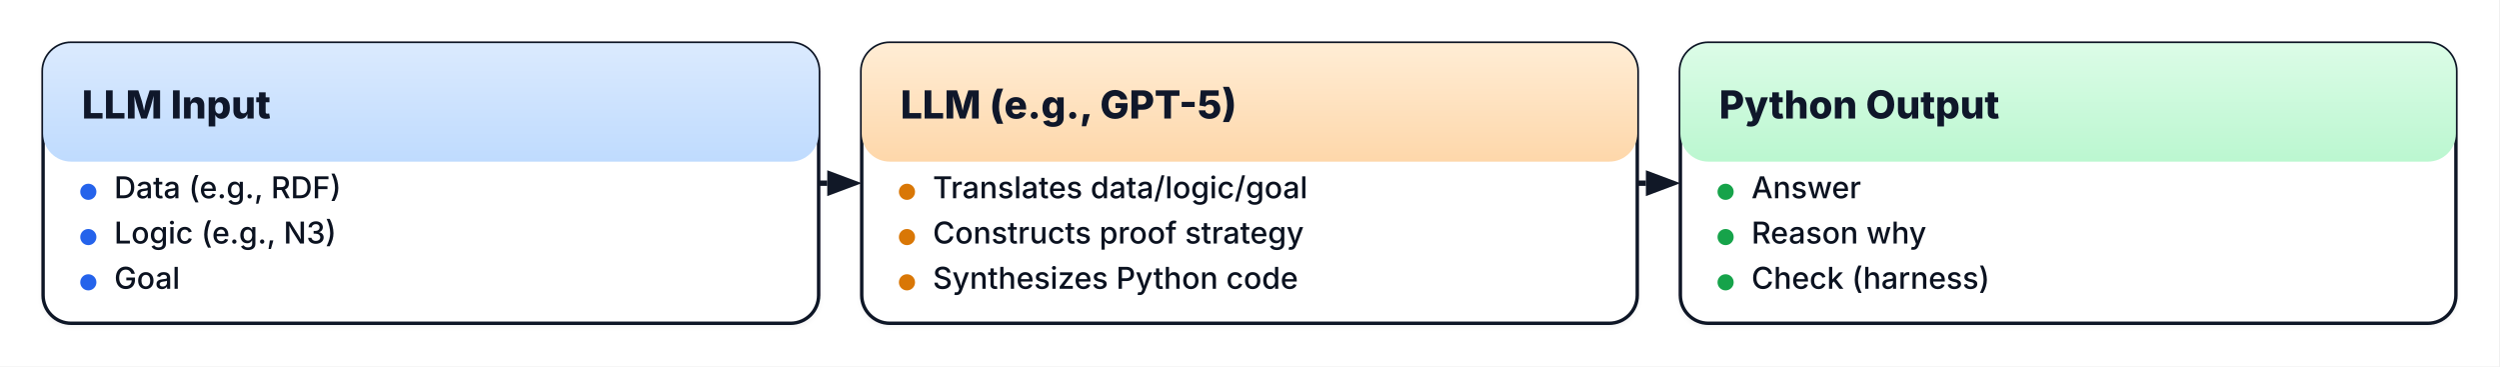
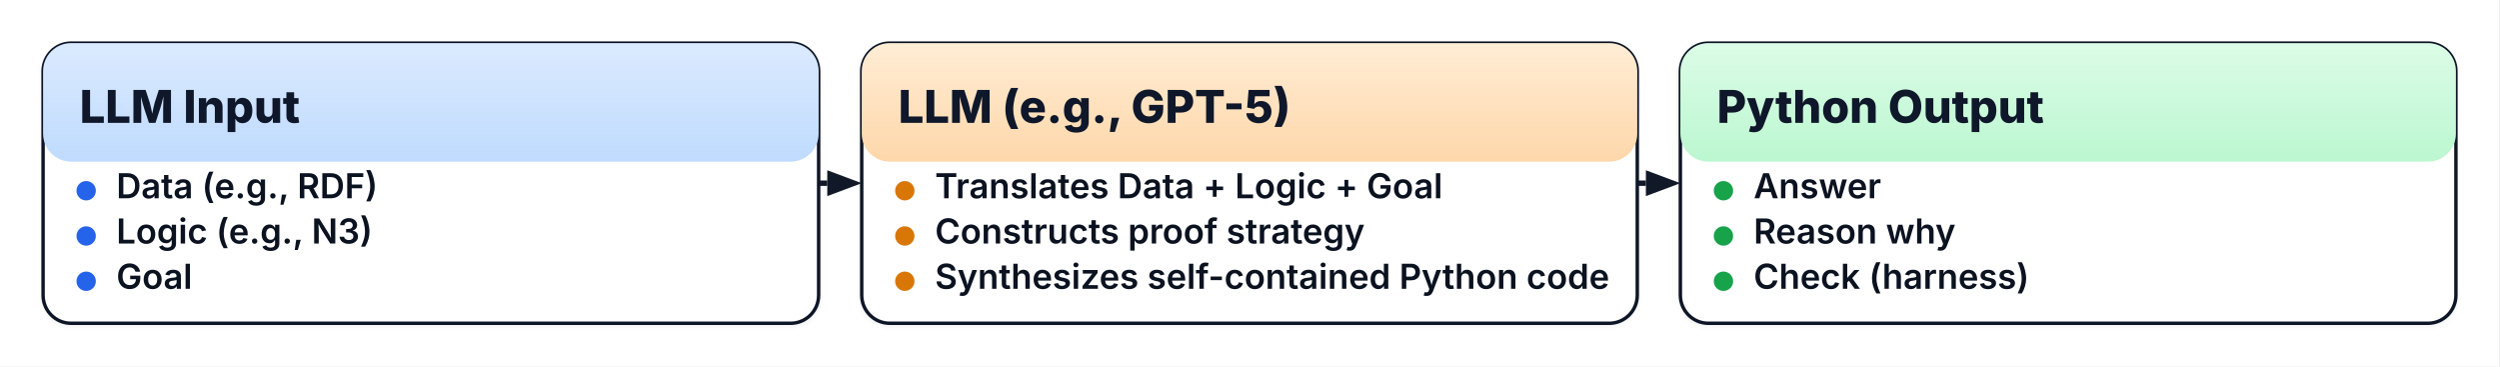
- <svg xmlns="http://www.w3.org/2000/svg" width="2320" height="340" viewBox="0 0 2320 340" role="img" aria-label="LLM to Python infographic — compact height with orange middle box">
+ <svg xmlns="http://www.w3.org/2000/svg" width="2320" height="340" viewBox="0 0 2320 340" role="img" aria-label="LLM to Python infographic — larger fonts">
  <defs>
    <style>
      .box { fill: #ffffff; stroke: #111827; stroke-width: 3.2; rx: 26; ry: 26; filter: drop-shadow(0px 2px 2px rgba(0,0,0,0.05)); }
-       .title { font: 800 36px "Inter", "Segoe UI", Arial, Helvetica, sans-serif; fill: #0f172a; }
-       .bulletText { font: 500 28px "Inter", "Segoe UI", Arial, Helvetica, sans-serif; fill: #0b1220; }
+       .title { font: 800 42px "Inter", "Segoe UI", Arial, Helvetica, sans-serif; fill: #0f172a; }
+       .bulletText { font: 600 32px "Inter", "Segoe UI", Arial, Helvetica, sans-serif; fill: #0b1220; }
      .arrow { stroke: #111827; stroke-width: 5; fill: none; }
    </style>
    <linearGradient id="hdrBlue" x1="0" y1="0" x2="0" y2="1">
      <stop offset="0%" stop-color="#dbeafe" />
      <stop offset="100%" stop-color="#bfdbfe" />
    </linearGradient>
    <linearGradient id="hdrOrange" x1="0" y1="0" x2="0" y2="1">
      <stop offset="0%" stop-color="#ffedd5" />
      <stop offset="100%" stop-color="#fed7aa" />
    </linearGradient>
    <linearGradient id="hdrGreen" x1="0" y1="0" x2="0" y2="1">
      <stop offset="0%" stop-color="#dcfce7" />
      <stop offset="100%" stop-color="#bbf7d0" />
    </linearGradient>
  </defs>
  <rect x="0" y="0" width="2320" height="340" fill="#ffffff" />
  <rect class="box" x="40" y="40" width="720" height="260" rx="26" ry="26" />
  <rect x="40" y="40" width="720" height="110" rx="26" ry="26" fill="url(#hdrBlue)" />
-   <text class="title" x="76" y="110">LLM Input</text>
-   <circle cx="82" cy="178" r="7.5" fill="#2563eb" />
-   <text class="bulletText" x="106" y="184">Data (e.g., RDF)</text>
-   <circle cx="82" cy="220" r="7.5" fill="#2563eb" />
-   <text class="bulletText" x="106" y="226">Logic (e.g., N3)</text>
-   <circle cx="82" cy="262" r="7.5" fill="#2563eb" />
-   <text class="bulletText" x="106" y="268">Goal</text>
+   <text class="title" x="74" y="114">LLM Input</text>
+   <circle cx="80" cy="177" r="9" fill="#2563eb" />
+   <text class="bulletText" x="108" y="184">Data (e.g., RDF)</text>
+   <circle cx="80" cy="219" r="9" fill="#2563eb" />
+   <text class="bulletText" x="108" y="226">Logic (e.g., N3)</text>
+   <circle cx="80" cy="261" r="9" fill="#2563eb" />
+   <text class="bulletText" x="108" y="268">Goal</text>
  <rect class="box" x="800" y="40" width="720" height="260" rx="26" ry="26" />
  <rect x="800" y="40" width="720" height="110" rx="26" ry="26" fill="url(#hdrOrange)" />
-   <text class="title" x="836" y="110">LLM (e.g., GPT-5)</text>
-   <circle cx="842" cy="178" r="7.5" fill="#d97706" />
-   <text class="bulletText" x="866" y="184">Translates data/logic/goal</text>
-   <circle cx="842" cy="220" r="7.5" fill="#d97706" />
-   <text class="bulletText" x="866" y="226">Constructs proof strategy</text>
-   <circle cx="842" cy="262" r="7.5" fill="#d97706" />
-   <text class="bulletText" x="866" y="268">Synthesizes Python code</text>
+   <text class="title" x="834" y="114">LLM (e.g., GPT-5)</text>
+   <circle cx="840" cy="177" r="9" fill="#d97706" />
+   <text class="bulletText" x="868" y="184">Translates Data + Logic + Goal</text>
+   <circle cx="840" cy="219" r="9" fill="#d97706" />
+   <text class="bulletText" x="868" y="226">Constructs proof strategy</text>
+   <circle cx="840" cy="261" r="9" fill="#d97706" />
+   <text class="bulletText" x="868" y="268">Synthesizes self-contained Python code</text>
  <rect class="box" x="1560" y="40" width="720" height="260" rx="26" ry="26" />
  <rect x="1560" y="40" width="720" height="110" rx="26" ry="26" fill="url(#hdrGreen)" />
-   <text class="title" x="1596" y="110">Python Output</text>
-   <circle cx="1602" cy="178" r="7.5" fill="#16a34a" />
-   <text class="bulletText" x="1626" y="184">Answer</text>
-   <circle cx="1602" cy="220" r="7.5" fill="#16a34a" />
-   <text class="bulletText" x="1626" y="226">Reason why</text>
-   <circle cx="1602" cy="262" r="7.5" fill="#16a34a" />
-   <text class="bulletText" x="1626" y="268">Check (harness)</text>
+   <text class="title" x="1594" y="114">Python Output</text>
+   <circle cx="1600" cy="177" r="9" fill="#16a34a" />
+   <text class="bulletText" x="1628" y="184">Answer</text>
+   <circle cx="1600" cy="219" r="9" fill="#16a34a" />
+   <text class="bulletText" x="1628" y="226">Reason why</text>
+   <circle cx="1600" cy="261" r="9" fill="#16a34a" />
+   <text class="bulletText" x="1628" y="268">Check (harness)</text>
  <line class="arrow" x1="760" y1="170.0" x2="768" y2="170.0" />
  <path d="M 768 158.0 L 800 170.0 L 768 182.0 Z" fill="#111827" />
  <line class="arrow" x1="1520" y1="170.0" x2="1528" y2="170.0" />
  <path d="M 1528 158.0 L 1560 170.0 L 1528 182.0 Z" fill="#111827" />
</svg>
